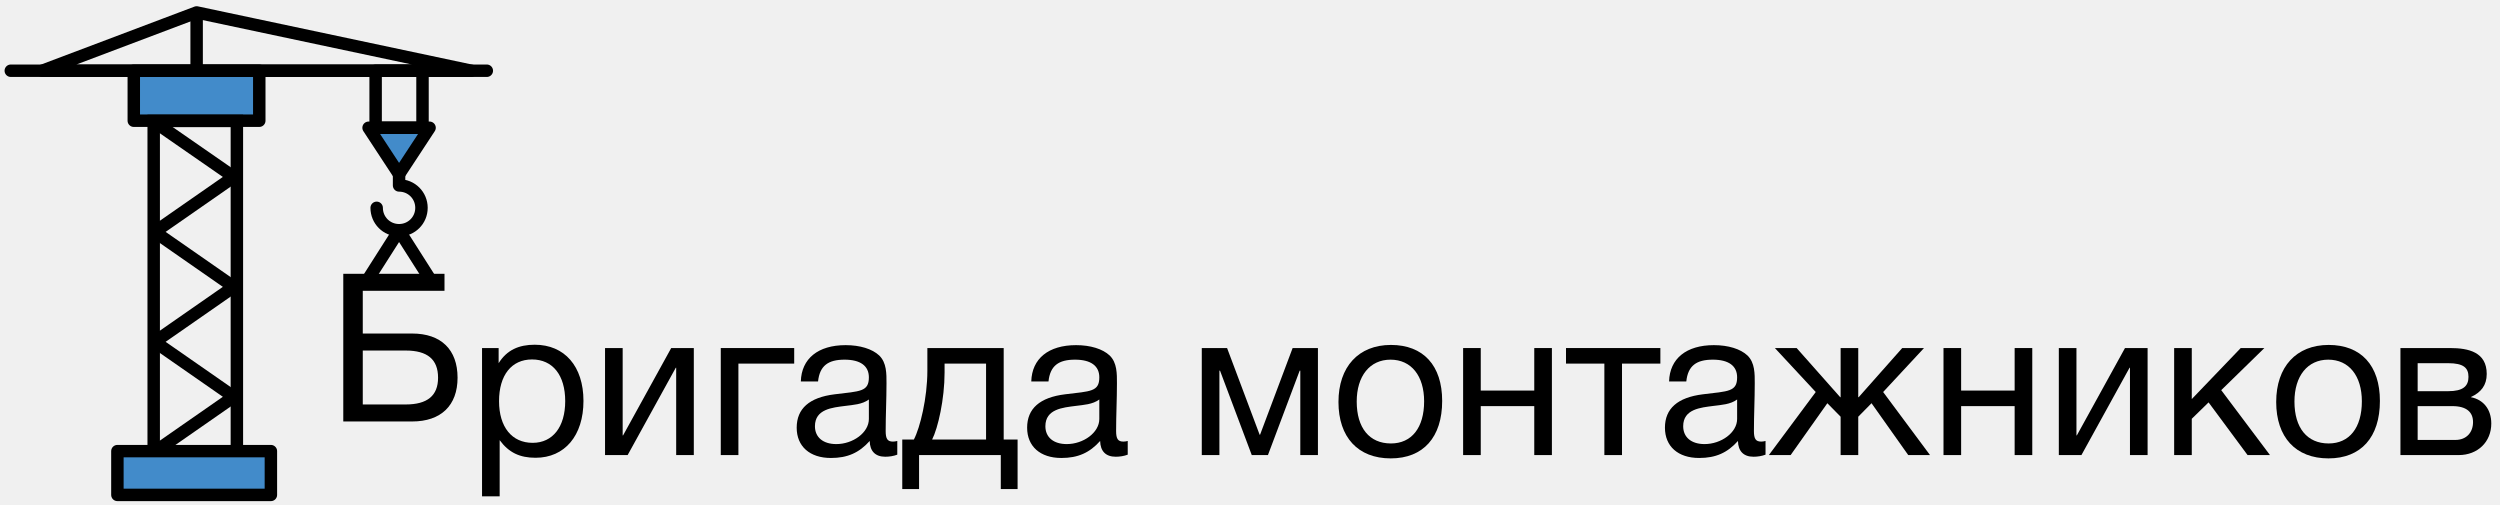
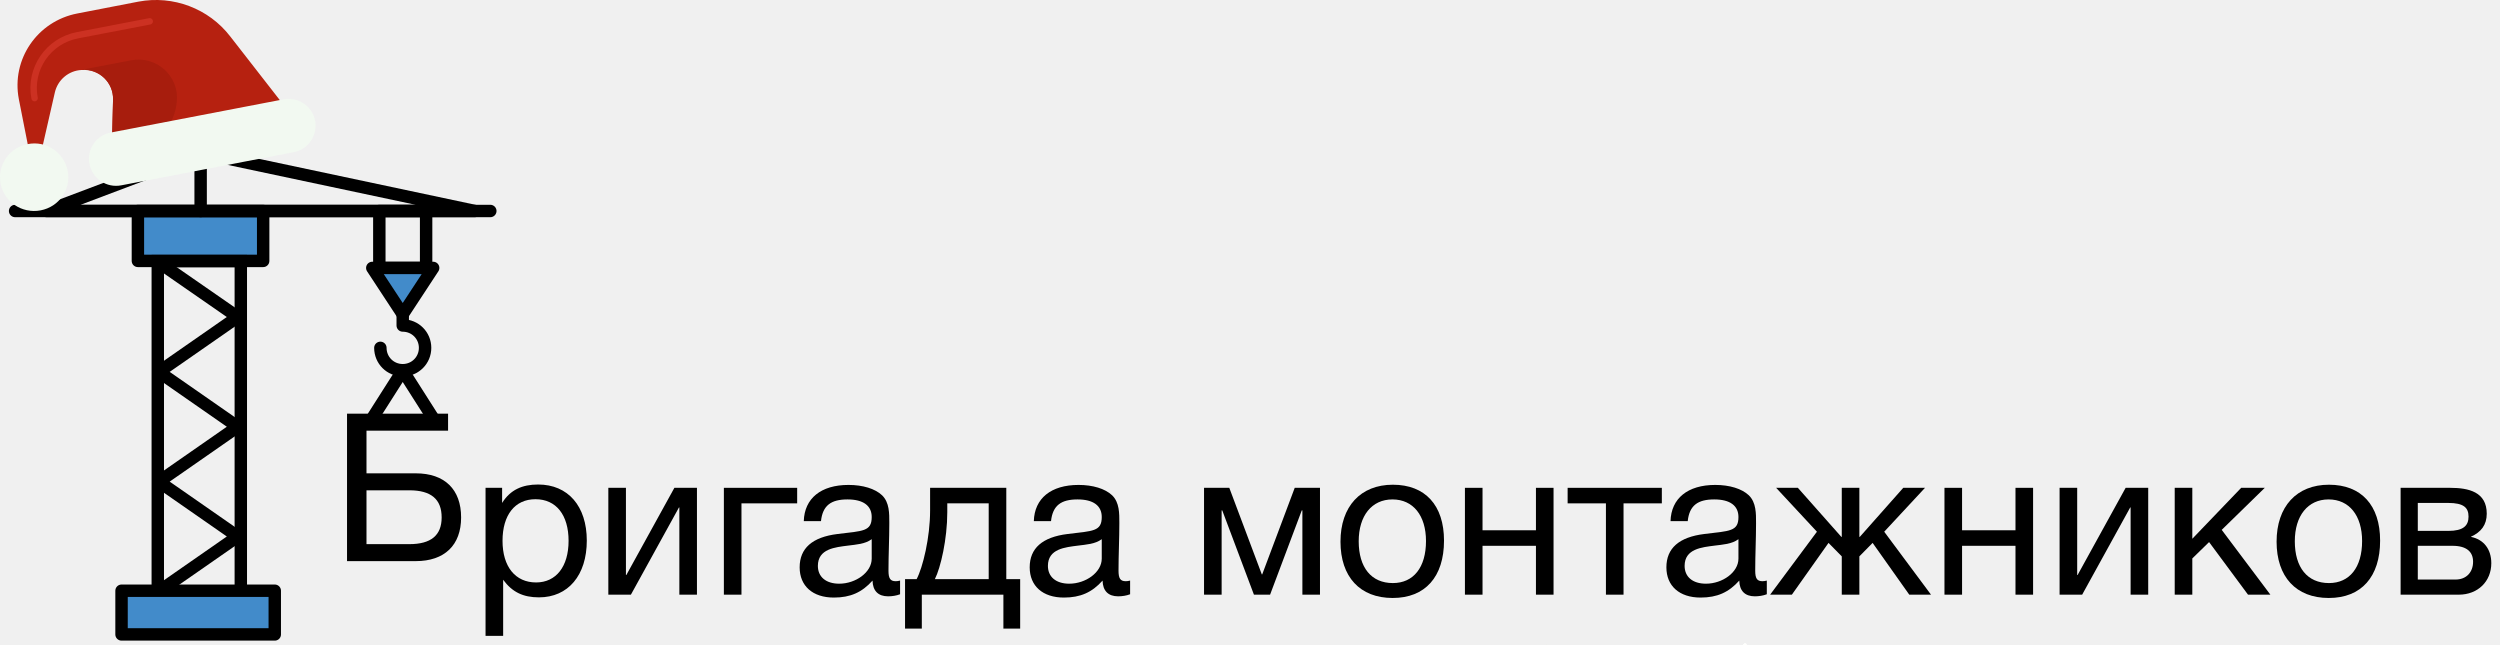
- <svg xmlns="http://www.w3.org/2000/svg" version="1.1" id="Слой_1" x="0px" y="0px" viewBox="0 0 1205.3 243.3" xml:space="preserve">
+ <svg xmlns="http://www.w3.org/2000/svg" version="1.1" id="Слой_1" x="0px" y="0px" viewBox="0 0 1207.4 311.2" style="enable-background:new 0 0 1207.4 311.2;" xml:space="preserve">
  <style type="text/css">
	.st0{display:none;}
	.st1{fill:#428BCA;stroke:#000000;stroke-width:6;stroke-linejoin:round;stroke-miterlimit:10;}
	.st2{fill:none;stroke:#000000;stroke-width:6;stroke-miterlimit:10;}
	.st3{fill:none;stroke:#000000;stroke-width:4;stroke-miterlimit:10;}
	.st4{fill:none;stroke:#000000;stroke-width:6;stroke-linecap:round;stroke-linejoin:round;stroke-miterlimit:10;}
	.st5{fill:none;stroke:#000000;stroke-width:6;stroke-linejoin:round;stroke-miterlimit:10;}
	.st6{fill:#428BCA;stroke:#000000;stroke-width:6;stroke-linecap:round;stroke-linejoin:round;stroke-miterlimit:10;}
+ 	.st7{fill:#FFFFFF;}
+ 	.st8{fill:url(#SVGID_1_);}
+ 	.st9{fill:url(#SVGID_2_);}
+ 	.st10{fill:#D3D790;}
+ 	.st11{fill:url(#SVGID_3_);}
+ 	.st12{fill:url(#SVGID_4_);}
+ 	.st13{fill:#B62110;}
+ 	.st14{fill:none;stroke:#CC3122;stroke-width:3.094;stroke-linecap:round;stroke-miterlimit:10;}
+ 	.st15{fill:#F2F9F1;}
+ 	.st16{fill:#A71D0D;}
</style>
-   <path class="st0" d="M361.5-187.4v-16.4h-23.4L156.7-259v-10.3H58.4v11.5l-100.4,54h-22.5v32.8h-41v98.3h98.3V-171h-41v-16.4H58.3  v409.7H1v16.4h213v-16.4h-57.4v-409.7h106.5v49.2H228L240.3-89h22.8v25.4c-18.7,3.8-32.8,20.4-32.8,40.1c0,22.6,18.4,41,41,41  s41-18.4,41-41H296c0,13.6-11,24.6-24.6,24.6s-24.6-11-24.6-24.6s11-24.6,24.6-24.6h8.2v-41h22.8l12.3-49.2h-35.1v-49.1H361.5z   M-23.6-89h-65.5v-65.5h65.5V-89z M289.6-105.4h-36.4l-4.1-16.4h44.6L289.6-105.4z M140.3-252.9v49.2H74.8v-49.2H140.3z M-7.5-203.8  l65.8-35.4v35.4H-7.5z M129.8-187.4l-55.1,68.8v-68.8H129.8z M140.3,127.3L85.2,58.5l55.1-68.8V127.3z M74.7-92.3l55.1,68.8  L74.7,45.3L74.7-92.3L74.7-92.3z M74.7,71.6l55.1,68.8l-55.1,68.8L74.7,71.6L74.7,71.6z M140.3-36.6l-55.1-68.8l55.1-68.8V-36.6z   M85.2,222.3l55.1-68.8v68.8L85.2,222.3L85.2,222.3z M156.7-241.9l125.2,38.1H156.7V-241.9z" />
+   <path class="st0" d="M363.6-119.6V-136h-23.4l-181.4-55.2v-10.3H60.5v11.5l-100.4,54h-22.5v32.8h-41v98.3h98.3v-98.3h-41v-16.4H60.4  v409.7H3.1v16.4h213v-16.4h-57.4v-409.7h106.5v49.2h-35.1l12.3,49.2h22.8V4.2c-18.7,3.8-32.8,20.4-32.8,40.1c0,22.6,18.4,41,41,41  s41-18.4,41-41h-16.3c0,13.6-11,24.6-24.6,24.6s-24.6-11-24.6-24.6s11-24.6,24.6-24.6h8.2v-41h22.8l12.3-49.2h-35.1v-49.1H363.6z   M-21.5-21.2H-87v-65.5h65.5C-21.5-86.7-21.5-21.2-21.5-21.2z M291.7-37.6h-36.4L251.2-54h44.6L291.7-37.6z M142.4-185.1v49.2H76.9  v-49.2H142.4z M-5.4-136l65.8-35.4v35.4L-5.4-136L-5.4-136z M131.9-119.6L76.8-50.8v-68.8H131.9z M142.4,195.1l-55.1-68.8l55.1-68.8  L142.4,195.1L142.4,195.1z M76.8-24.5l55.1,68.8l-55.1,68.8V-24.5L76.8-24.5z M76.8,139.4l55.1,68.8L76.8,277L76.8,139.4L76.8,139.4  z M142.4,31.2L87.3-37.6l55.1-68.8V31.2z M87.3,290.1l55.1-68.8v68.8H87.3L87.3,290.1z M158.8-174.1L284-136H158.8V-174.1z" />
  <g>
-     <path d="M240.4,175.1c4-6.4,9.8-8.9,17.4-8.9c14.4,0,23.5,10.4,23.5,27.1s-9,27.4-23.1,27.4c-7.6,0-12.9-2.5-17.3-8.5v27.1h-8.5   v-71.5h8V175.1z M240.6,193.4c0,12.5,6.2,20.1,16.2,20.1c9.7,0,15.7-7.7,15.7-20.1c0-12.5-6-20.1-16-20.1   C246.6,173.3,240.6,180.9,240.6,193.4z" />
-     <path d="M291.7,219.4v-51.6h8.5v42.1h0.2l23.2-42.1h10.9v51.6H326v-42.1h-0.2l-23.2,42.1H291.7z" />
-     <path d="M356,175.3v44.1h-8.5v-51.6h35.4v7.5H356z" />
-     <path d="M432.6,219.2c-1.8,0.7-3.9,1-5.8,1c-4.8,0-7.4-2.7-7.5-7.6c-5.1,5.7-10.7,8.2-18.7,8.2c-10.2,0-16.5-5.6-16.5-14.6   c0-9.2,6.1-14.6,18.3-16.1c12.3-1.5,16.5-1.2,16.5-8.2c0-5.5-4.1-8.5-11.7-8.5c-7.9,0-12,2.9-12.8,10.5h-8.3   c0.3-11,8.3-17.5,21.6-17.5c6.9,0,12.8,1.8,16.2,5c3.6,3.5,3.5,8.8,3.5,13.4c0,7.7-0.4,15.3-0.4,23c0,3.8,0.9,5.1,3.5,5.1   c0.8,0,1.2-0.1,2.1-0.3V219.2z M407.5,195.7c-6.2,0.8-14.6,1.5-14.6,9.8c0,5.3,3.9,8.6,10.3,8.6c8,0,15.7-5.5,15.7-12.1v-9.4   C415.7,195,411.3,195.2,407.5,195.7z" />
-     <path d="M482.5,235.8v-16.4h-39.4v16.4H435v-23.9h5.6c3-5.7,6.5-20.1,6.5-33.1v-11h36.8v44.1h6.7v23.9H482.5z M475.4,175.3h-20v4.3   c0,12.9-3.2,26.8-6,32.3h26V175.3z" />
-     <path d="M543.7,219.2c-1.8,0.7-3.9,1-5.8,1c-4.8,0-7.4-2.7-7.5-7.6c-5.1,5.7-10.7,8.2-18.7,8.2c-10.2,0-16.5-5.6-16.5-14.6   c0-9.2,6.1-14.6,18.3-16.1c12.3-1.5,16.5-1.2,16.5-8.2c0-5.5-4.1-8.5-11.7-8.5c-7.9,0-12,2.9-12.8,10.5h-8.3   c0.3-11,8.3-17.5,21.6-17.5c6.9,0,12.8,1.8,16.2,5c3.6,3.5,3.5,8.8,3.5,13.4c0,7.7-0.4,15.3-0.4,23c0,3.8,0.9,5.1,3.5,5.1   c0.8,0,1.2-0.1,2.1-0.3V219.2z M518.6,195.7c-6.2,0.8-14.6,1.5-14.6,9.8c0,5.3,3.9,8.6,10.3,8.6c8,0,15.7-5.5,15.7-12.1v-9.4   C526.8,195,522.4,195.2,518.6,195.7z" />
-     <path d="M626.9,219.4v-40.7h-0.3l-15.3,40.7h-7.8l-15.3-40.7h-0.3v40.7h-8.5v-51.6h12.2l15.7,41.8h0.2l15.7-41.8h12.2v51.6H626.9z" />
-     <path d="M695.3,193.3c0,17.5-9.1,27.7-24.8,27.7c-15.8,0-25.2-10.2-25.2-27.2s9.7-27.5,25.3-27.5   C686.2,166.3,695.3,176.2,695.3,193.3z M654.1,193.6c0,12.7,6.1,20.2,16.5,20.2c10,0,16-7.6,16-20.3c0-12.3-6.2-20.1-16.2-20.1   S654.1,181.3,654.1,193.6z" />
-     <path d="M705.4,219.4v-51.6h8.5v20.5h25.8v-20.5h8.5v51.6h-8.5v-23.6h-25.8v23.6H705.4z" />
-     <path d="M782,175.3v44.1h-8.5v-44.1H755v-7.5h45.5v7.5H782z" />
-     <path d="M851.2,219.2c-1.8,0.7-3.9,1-5.8,1c-4.8,0-7.4-2.7-7.5-7.6c-5.1,5.7-10.7,8.2-18.7,8.2c-10.2,0-16.5-5.6-16.5-14.6   c0-9.2,6.1-14.6,18.3-16.1c12.3-1.5,16.5-1.2,16.5-8.2c0-5.5-4.1-8.5-11.7-8.5c-7.9,0-12,2.9-12.8,10.5h-8.3   c0.3-11,8.3-17.5,21.6-17.5c6.9,0,12.8,1.8,16.2,5c3.6,3.5,3.5,8.8,3.5,13.4c0,7.7-0.4,15.3-0.4,23c0,3.8,0.9,5.1,3.5,5.1   c0.8,0,1.2-0.1,2.1-0.3V219.2z M826.1,195.7c-6.2,0.8-14.6,1.5-14.6,9.8c0,5.3,3.9,8.6,10.3,8.6c8,0,15.7-5.5,15.7-12.1v-9.4   C834.3,195,829.9,195.2,826.1,195.7z" />
-     <path d="M863.3,219.4h-10.5l22.6-30.4l-19.7-21.2h10.5l21,23.7h0.2v-23.7h8.5v23.7h0.2l21-23.7h10.5L907.9,189l22.6,30.4H920   l-17.7-25l-6.4,6.5v18.5h-8.5v-18.5l-6.4-6.5L863.3,219.4z" />
-     <path d="M937,219.4v-51.6h8.5v20.5h25.8v-20.5h8.5v51.6h-8.5v-23.6h-25.8v23.6H937z" />
-     <path d="M992.6,219.4v-51.6h8.5v42.1h0.2l23.2-42.1h10.9v51.6h-8.5v-42.1h-0.2l-23.2,42.1H992.6z" />
-     <path d="M1083.6,219.4l-18.8-25.4l-8.1,7.9v17.5h-8.5v-51.6h8.5v24.6l23.6-24.6h11.4l-20.8,20.3l23.5,31.3H1083.6z" />
-     <path d="M1147.4,193.3c0,17.5-9.1,27.7-24.8,27.7c-15.8,0-25.2-10.2-25.2-27.2s9.7-27.5,25.3-27.5   C1138.3,166.3,1147.4,176.2,1147.4,193.3z M1106.2,193.6c0,12.7,6.1,20.2,16.5,20.2c10,0,16-7.6,16-20.3c0-12.3-6.2-20.1-16.2-20.1   S1106.2,181.3,1106.2,193.6z" />
-     <path d="M1157.3,167.8h23.9c9,0,17.7,2,17.7,12.5c0,5.5-2.8,8.9-7.6,11.1v0.1c6,1.2,9.8,5.8,9.8,12.7c0,8.8-6.5,15.2-15.7,15.2   h-28.1V167.8z M1190.1,181.7c0-4.3-2.3-6.6-9.8-6.6h-14.7v13.5h14.7C1187.6,188.6,1190.1,186.1,1190.1,181.7z M1165.6,212.1h18.2   c5.4,0,8.5-3.7,8.5-8.6c0-4.7-3-7.7-10-7.7h-16.7V212.1z" />
+     <path d="M200.8,228.6c14,0,21.9,7.8,21.9,21.3c0,13.4-8,21.1-21.9,21.1h-33.2v-71.2h48.8v8.2H177v20.6H200.8z M197.7,236.8H177v26   h20.7c10.4,0,15.6-4.2,15.6-12.9C213.3,241.1,208.2,236.8,197.7,236.8z" />
+   </g>
+   <rect x="66.6" y="101.9" class="st1" width="60.5" height="24.1" />
+   <rect x="76.2" y="126.1" class="st2" width="40.1" height="168.9" />
+   <line class="st3" x1="132.7" y1="294.9" x2="58.7" y2="294.9" />
+   <line class="st4" x1="236.8" y1="101.9" x2="7.3" y2="101.9" />
+   <rect x="183.2" y="101.9" class="st5" width="22.6" height="27.5" />
+   <polygon class="st1" points="209.2,129.4 179.8,129.4 194.5,151.8 " />
+   <path class="st4" d="M183.7,168c0,6,4.8,10.8,10.8,10.8s10.8-4.8,10.8-10.8s-4.8-10.8-10.8-10.8v-0.1v-5.3" />
+   <polygon class="st4" points="229.3,101.9 96.9,73.8 22.5,101.9 " />
+   <line class="st4" x1="96.9" y1="76.4" x2="96.9" y2="101.9" />
+   <polyline class="st5" points="76.7,126.7 114.8,153.1 76.7,179.6 114.8,206.1 76.7,232.6 114.8,259.1 76.7,285.6 " />
+   <polygon class="st4" points="210.6,204.2 194.5,178.9 178.4,204.2 " />
+   <rect x="58.7" y="285.3" class="st6" width="74" height="21.1" />
+   <g id="бригада">
+     <path d="M242.5,242.9c4-6.4,9.8-8.9,17.4-8.9c14.4,0,23.5,10.4,23.5,27.1s-9,27.4-23.1,27.4c-7.6,0-12.9-2.5-17.3-8.5v27.1h-8.5   v-71.5h8L242.5,242.9L242.5,242.9z M242.7,261.2c0,12.5,6.2,20.1,16.2,20.1c9.7,0,15.7-7.7,15.7-20.1c0-12.5-6-20.1-16-20.1   C248.7,241.1,242.7,248.7,242.7,261.2z" />
+     <path d="M293.8,287.2v-51.6h8.5v42.1h0.2l23.2-42.1h10.9v51.6h-8.5v-42.1h-0.2l-23.2,42.1H293.8z" />
+     <path d="M358.1,243.1v44.1h-8.5v-51.6H385v7.5L358.1,243.1L358.1,243.1z" />
+     <path d="M434.7,287c-1.8,0.7-3.9,1-5.8,1c-4.8,0-7.4-2.7-7.5-7.6c-5.1,5.7-10.7,8.2-18.7,8.2c-10.2,0-16.5-5.6-16.5-14.6   c0-9.2,6.1-14.6,18.3-16.1c12.3-1.5,16.5-1.2,16.5-8.2c0-5.5-4.1-8.5-11.7-8.5c-7.9,0-12,2.9-12.8,10.5h-8.3   c0.3-11,8.3-17.5,21.6-17.5c6.9,0,12.8,1.8,16.2,5c3.6,3.5,3.5,8.8,3.5,13.4c0,7.7-0.4,15.3-0.4,23c0,3.8,0.9,5.1,3.5,5.1   c0.8,0,1.2-0.1,2.1-0.3L434.7,287L434.7,287z M409.6,263.5c-6.2,0.8-14.6,1.5-14.6,9.8c0,5.3,3.9,8.6,10.3,8.6   c8,0,15.7-5.5,15.7-12.1v-9.4C417.8,262.8,413.4,263,409.6,263.5z" />
+     <path d="M484.6,303.6v-16.4h-39.4v16.4h-8.1v-23.9h5.6c3-5.7,6.5-20.1,6.5-33.1v-11H486v44.1h6.7v23.9L484.6,303.6L484.6,303.6z    M477.5,243.1h-20v4.3c0,12.9-3.2,26.8-6,32.3h26V243.1z" />
+     <path d="M545.8,287c-1.8,0.7-3.9,1-5.8,1c-4.8,0-7.4-2.7-7.5-7.6c-5.1,5.7-10.7,8.2-18.7,8.2c-10.2,0-16.5-5.6-16.5-14.6   c0-9.2,6.1-14.6,18.3-16.1c12.3-1.5,16.5-1.2,16.5-8.2c0-5.5-4.1-8.5-11.7-8.5c-7.9,0-12,2.9-12.8,10.5h-8.3   c0.3-11,8.3-17.5,21.6-17.5c6.9,0,12.8,1.8,16.2,5c3.6,3.5,3.5,8.8,3.5,13.4c0,7.7-0.4,15.3-0.4,23c0,3.8,0.9,5.1,3.5,5.1   c0.8,0,1.2-0.1,2.1-0.3L545.8,287L545.8,287z M520.7,263.5c-6.2,0.8-14.6,1.5-14.6,9.8c0,5.3,3.9,8.6,10.3,8.6   c8,0,15.7-5.5,15.7-12.1v-9.4C528.9,262.8,524.5,263,520.7,263.5z" />
+     <path d="M629,287.2v-40.7h-0.3l-15.3,40.7h-7.8l-15.3-40.7H590v40.7h-8.5v-51.6h12.2l15.7,41.8h0.2l15.7-41.8h12.2v51.6H629z" />
+     <path d="M697.4,261.1c0,17.5-9.1,27.7-24.8,27.7c-15.8,0-25.2-10.2-25.2-27.2s9.7-27.5,25.3-27.5   C688.3,234.1,697.4,244,697.4,261.1z M656.2,261.4c0,12.7,6.1,20.2,16.5,20.2c10,0,16-7.6,16-20.3c0-12.3-6.2-20.1-16.2-20.1   S656.2,249.1,656.2,261.4z" />
+     <path d="M707.5,287.2v-51.6h8.5v20.5h25.8v-20.5h8.5v51.6h-8.5v-23.6H716v23.6H707.5z" />
+     <path d="M784.1,243.1v44.1h-8.5v-44.1h-18.5v-7.5h45.5v7.5L784.1,243.1L784.1,243.1z" />
+     <path d="M853.3,287c-1.8,0.7-3.9,1-5.8,1c-4.8,0-7.4-2.7-7.5-7.6c-5.1,5.7-10.7,8.2-18.7,8.2c-10.2,0-16.5-5.6-16.5-14.6   c0-9.2,6.1-14.6,18.3-16.1c12.3-1.5,16.5-1.2,16.5-8.2c0-5.5-4.1-8.5-11.7-8.5c-7.9,0-12,2.9-12.8,10.5h-8.3   c0.3-11,8.3-17.5,21.6-17.5c6.9,0,12.8,1.8,16.2,5c3.6,3.5,3.5,8.8,3.5,13.4c0,7.7-0.4,15.3-0.4,23c0,3.8,0.9,5.1,3.5,5.1   c0.8,0,1.2-0.1,2.1-0.3L853.3,287L853.3,287z M828.2,263.5c-6.2,0.8-14.6,1.5-14.6,9.8c0,5.3,3.9,8.6,10.3,8.6   c8,0,15.7-5.5,15.7-12.1v-9.4C836.4,262.8,832,263,828.2,263.5z" />
+     <path d="M865.4,287.2h-10.5l22.6-30.4l-19.7-21.2h10.5l21,23.7h0.2v-23.7h8.5v23.7h0.2l21-23.7h10.5L910,256.8l22.6,30.4h-10.5   l-17.7-25l-6.4,6.5v18.5h-8.5v-18.5l-6.4-6.5L865.4,287.2z" />
+     <path d="M939.1,287.2v-51.6h8.5v20.5h25.8v-20.5h8.5v51.6h-8.5v-23.6h-25.8v23.6H939.1z" />
+     <path d="M994.7,287.2v-51.6h8.5v42.1h0.2l23.2-42.1h10.9v51.6h-8.5v-42.1h-0.2l-23.2,42.1H994.7z" />
+     <path d="M1085.7,287.2l-18.8-25.4l-8.1,7.9v17.5h-8.5v-51.6h8.5v24.6l23.6-24.6h11.4l-20.8,20.3l23.5,31.3H1085.7z" />
+     <path d="M1149.5,261.1c0,17.5-9.1,27.7-24.8,27.7c-15.8,0-25.2-10.2-25.2-27.2s9.7-27.5,25.3-27.5   C1140.4,234.1,1149.5,244,1149.5,261.1z M1108.3,261.4c0,12.7,6.1,20.2,16.5,20.2c10,0,16-7.6,16-20.3c0-12.3-6.2-20.1-16.2-20.1   S1108.3,249.1,1108.3,261.4z" />
+     <path d="M1159.4,235.6h23.9c9,0,17.7,2,17.7,12.5c0,5.5-2.8,8.9-7.6,11.1v0.1c6,1.2,9.8,5.8,9.8,12.7c0,8.8-6.5,15.2-15.7,15.2   h-28.1L1159.4,235.6L1159.4,235.6z M1192.2,249.5c0-4.3-2.3-6.6-9.8-6.6h-14.7v13.5h14.7C1189.7,256.4,1192.2,253.9,1192.2,249.5z    M1167.7,279.9h18.2c5.4,0,8.5-3.7,8.5-8.6c0-4.7-3-7.7-10-7.7h-16.7V279.9z" />
  </g>
  <g>
-     <path d="M198.7,160.8c14,0,21.9,7.8,21.9,21.3c0,13.4-8,21.1-21.9,21.1h-33.2V132h48.8v8.2h-39.4v20.6H198.7z M195.6,169h-20.7v26   h20.7c10.4,0,15.6-4.2,15.6-12.9C211.2,173.3,206.1,169,195.6,169z" />
+     <path class="st7" d="M840.7,313.6c0.5-1.7,1.5-3,2.2-2.9c0.7,0.1,1.2,1.6,1.2,3.4c0,1.8-1,3.3-2.2,3.1   C840.6,317,840.1,315.3,840.7,313.6z" />
+     <linearGradient id="SVGID_1_" gradientUnits="userSpaceOnUse" x1="128.109" y1="968.811" x2="128.109" y2="962.262" gradientTransform="matrix(-0.9879 -0.1549 0.1549 -0.9879 819.3327 1287.639)">
+       <stop offset="0" style="stop-color:#FFFFFF" />
+       <stop offset="0.181" style="stop-color:#FEFFF9" />
+       <stop offset="0.413" style="stop-color:#FCFDEA" />
+       <stop offset="0.672" style="stop-color:#F8FBCF" />
+       <stop offset="0.949" style="stop-color:#F2F8AB" />
+       <stop offset="0.99" style="stop-color:#F1F7A5" />
+     </linearGradient>
+     <path class="st8" d="M840.7,313.6c0.5-1.7,1.5-3,2.2-2.9c0.7,0.1,1.2,1.6,1.2,3.4c0,1.8-1,3.3-2.2,3.1   C840.6,317,840.1,315.3,840.7,313.6z" />
  </g>
-   <rect x="64.5" y="34.1" class="st1" width="60.5" height="24.1" />
-   <rect x="74.1" y="58.3" class="st2" width="40.1" height="168.9" />
-   <line class="st3" x1="130.6" y1="227.1" x2="56.6" y2="227.1" />
-   <line class="st4" x1="234.7" y1="34.1" x2="5.2" y2="34.1" />
-   <rect x="181.1" y="34.1" class="st5" width="22.6" height="27.5" />
-   <polygon class="st1" points="207.1,61.6 177.7,61.6 192.4,84 " />
-   <path class="st4" d="M181.6,100.2c0,6,4.8,10.8,10.8,10.8c6,0,10.8-4.8,10.8-10.8c0-6-4.8-10.8-10.8-10.8v-0.1V84" />
-   <polygon class="st4" points="227.2,34.1 94.8,6 20.4,34.1 " />
-   <line class="st4" x1="94.8" y1="8.6" x2="94.8" y2="34.1" />
-   <polyline class="st5" points="74.6,58.9 112.7,85.3 74.6,111.8 112.7,138.3 74.6,164.8 112.7,191.3 74.6,217.8 " />
-   <polygon class="st4" points="208.5,136.4 192.4,111.1 176.3,136.4 " />
-   <rect x="56.6" y="217.5" class="st6" width="74" height="21.1" />
+   <radialGradient id="SVGID_2_" cx="1395.534" cy="2211.589" r="1.35" gradientTransform="matrix(-0.5717 -0.3871 0.6633 -0.9816 173.5728 3026.811)" gradientUnits="userSpaceOnUse">
+     <stop offset="0" style="stop-color:#A0A36D" />
+     <stop offset="0.221" style="stop-color:#BEC09B" />
+     <stop offset="0.462" style="stop-color:#DADBC6" />
+     <stop offset="0.679" style="stop-color:#EEEFE5" />
+     <stop offset="0.863" style="stop-color:#FBFBF8" />
+     <stop offset="0.99" style="stop-color:#FFFFFF" />
+   </radialGradient>
+   <path class="st9" d="M841.9,315.2c0.5-0.7,1.2-1.1,1.7-0.8c0.4,0.3,0.4,1.1-0.1,1.9c-0.5,0.7-1.2,1.1-1.7,0.8  C841.4,316.7,841.4,315.9,841.9,315.2z" />
+   <path class="st10" d="M841.6,317C841.7,317,841.7,317,841.6,317c1.3,0.2,2.3-1.3,2.3-3.1c0-0.1,0-0.2,0-0.2  C843.8,315.5,842.8,316.9,841.6,317z" />
+   <radialGradient id="SVGID_3_" cx="3186.787" cy="-1334.195" r="1.662" gradientTransform="matrix(0.5955 -0.5344 0.6143 0.6812 -308.6897 2927.531)" gradientUnits="userSpaceOnUse">
+     <stop offset="0" style="stop-color:#000000" />
+     <stop offset="8.374961e-02" style="stop-color:#202020" />
+     <stop offset="0.276" style="stop-color:#626262" />
+     <stop offset="0.458" style="stop-color:#9A9A9A" />
+     <stop offset="0.626" style="stop-color:#C6C6C6" />
+     <stop offset="0.776" style="stop-color:#E5E5E5" />
+     <stop offset="0.902" style="stop-color:#F8F8F8" />
+     <stop offset="0.99" style="stop-color:#FFFFFF" />
+   </radialGradient>
+   <path class="st11" d="M770.4,314.8c0.6,0.6,0.6,1.5,0,2c-0.5,0.5-1.4,0.4-2-0.2c-0.6-0.6-0.6-1.5,0-2  C769,314,769.9,314.1,770.4,314.8z" />
+   <path class="st10" d="M749.6,316.7c0,0,0.1-0.1,0.1-0.1c1.1-1.6-0.4-4.1-3.1-5.3c-0.1-0.1-0.2-0.1-0.3-0.2  C748.8,312.6,750.3,314.9,749.6,316.7z" />
+   <linearGradient id="SVGID_4_" gradientUnits="userSpaceOnUse" x1="-178.517" y1="780.265" x2="-176.4" y2="780.265" gradientTransform="matrix(-0.9222 0.3865 -0.3865 -0.9222 874.3413 1105.364)">
+     <stop offset="9.708790e-03" style="stop-color:#CDD28D" />
+     <stop offset="0.179" style="stop-color:#DADEAB" />
+     <stop offset="0.418" style="stop-color:#EAECCF" />
+     <stop offset="0.642" style="stop-color:#F6F7EA" />
+     <stop offset="0.843" style="stop-color:#FDFDF9" />
+     <stop offset="1" style="stop-color:#FFFFFF" />
+   </linearGradient>
+   <path class="st12" d="M736.4,317.1c0.5-0.2,0.9-0.3,1.1-0.2C737.3,316.8,736.9,316.9,736.4,317.1c-0.5,0.1-0.9,0.4-0.9,0.6  C735.6,317.6,735.9,317.3,736.4,317.1z" />
+   <g>
+     <path class="st13" d="M13.7,71.2c0.7,3.6,5.9,3.7,6.7,0.1l6.1-26.7c1.4-6,6.6-10.5,12.9-10.8l0.3,0c8.2-0.5,15.1,6.1,14.9,14.3   L54,72.2L141.1,56l-29.9-38.4C100.8,4.1,83.6-2.4,66.8,0.8l0,0L37.4,6.5C18,10.2,5.4,28.7,9.1,47.9L13.7,71.2z" />
+     <path class="st14" d="M72.3,10.3l-34.8,6.7C23.3,19.7,14,33.3,16.7,47.4" />
+     <path class="st15" d="M32.7,82.5c1.7,8.9-4.1,17.4-13.1,19.1S2,97.5,0.3,88.7c-1.7-8.9,4.1-17.4,13.1-19.1   C22.3,67.8,30.9,73.6,32.7,82.5z" />
+     <path class="st16" d="M54.6,48L54,72.2l21-3.9c5.8-4.7,9.7-11.5,10.4-19.3c1.2-12.2-9.8-22.2-22-19.9l-24,4.6l0.3,0   C47.9,33.2,54.8,39.8,54.6,48z" />
+   </g>
+   <g>
+     <path class="st15" d="M141.8,73.5l-83.2,16c-7.1,1.4-14-3.2-15.4-10.3l0,0c-1.4-7.1,3.3-13.9,10.4-15.2l83.2-16   c7.1-1.4,14,3.2,15.4,10.3l0,0C153.5,65.3,148.9,72.2,141.8,73.5z" />
+   </g>
</svg>
